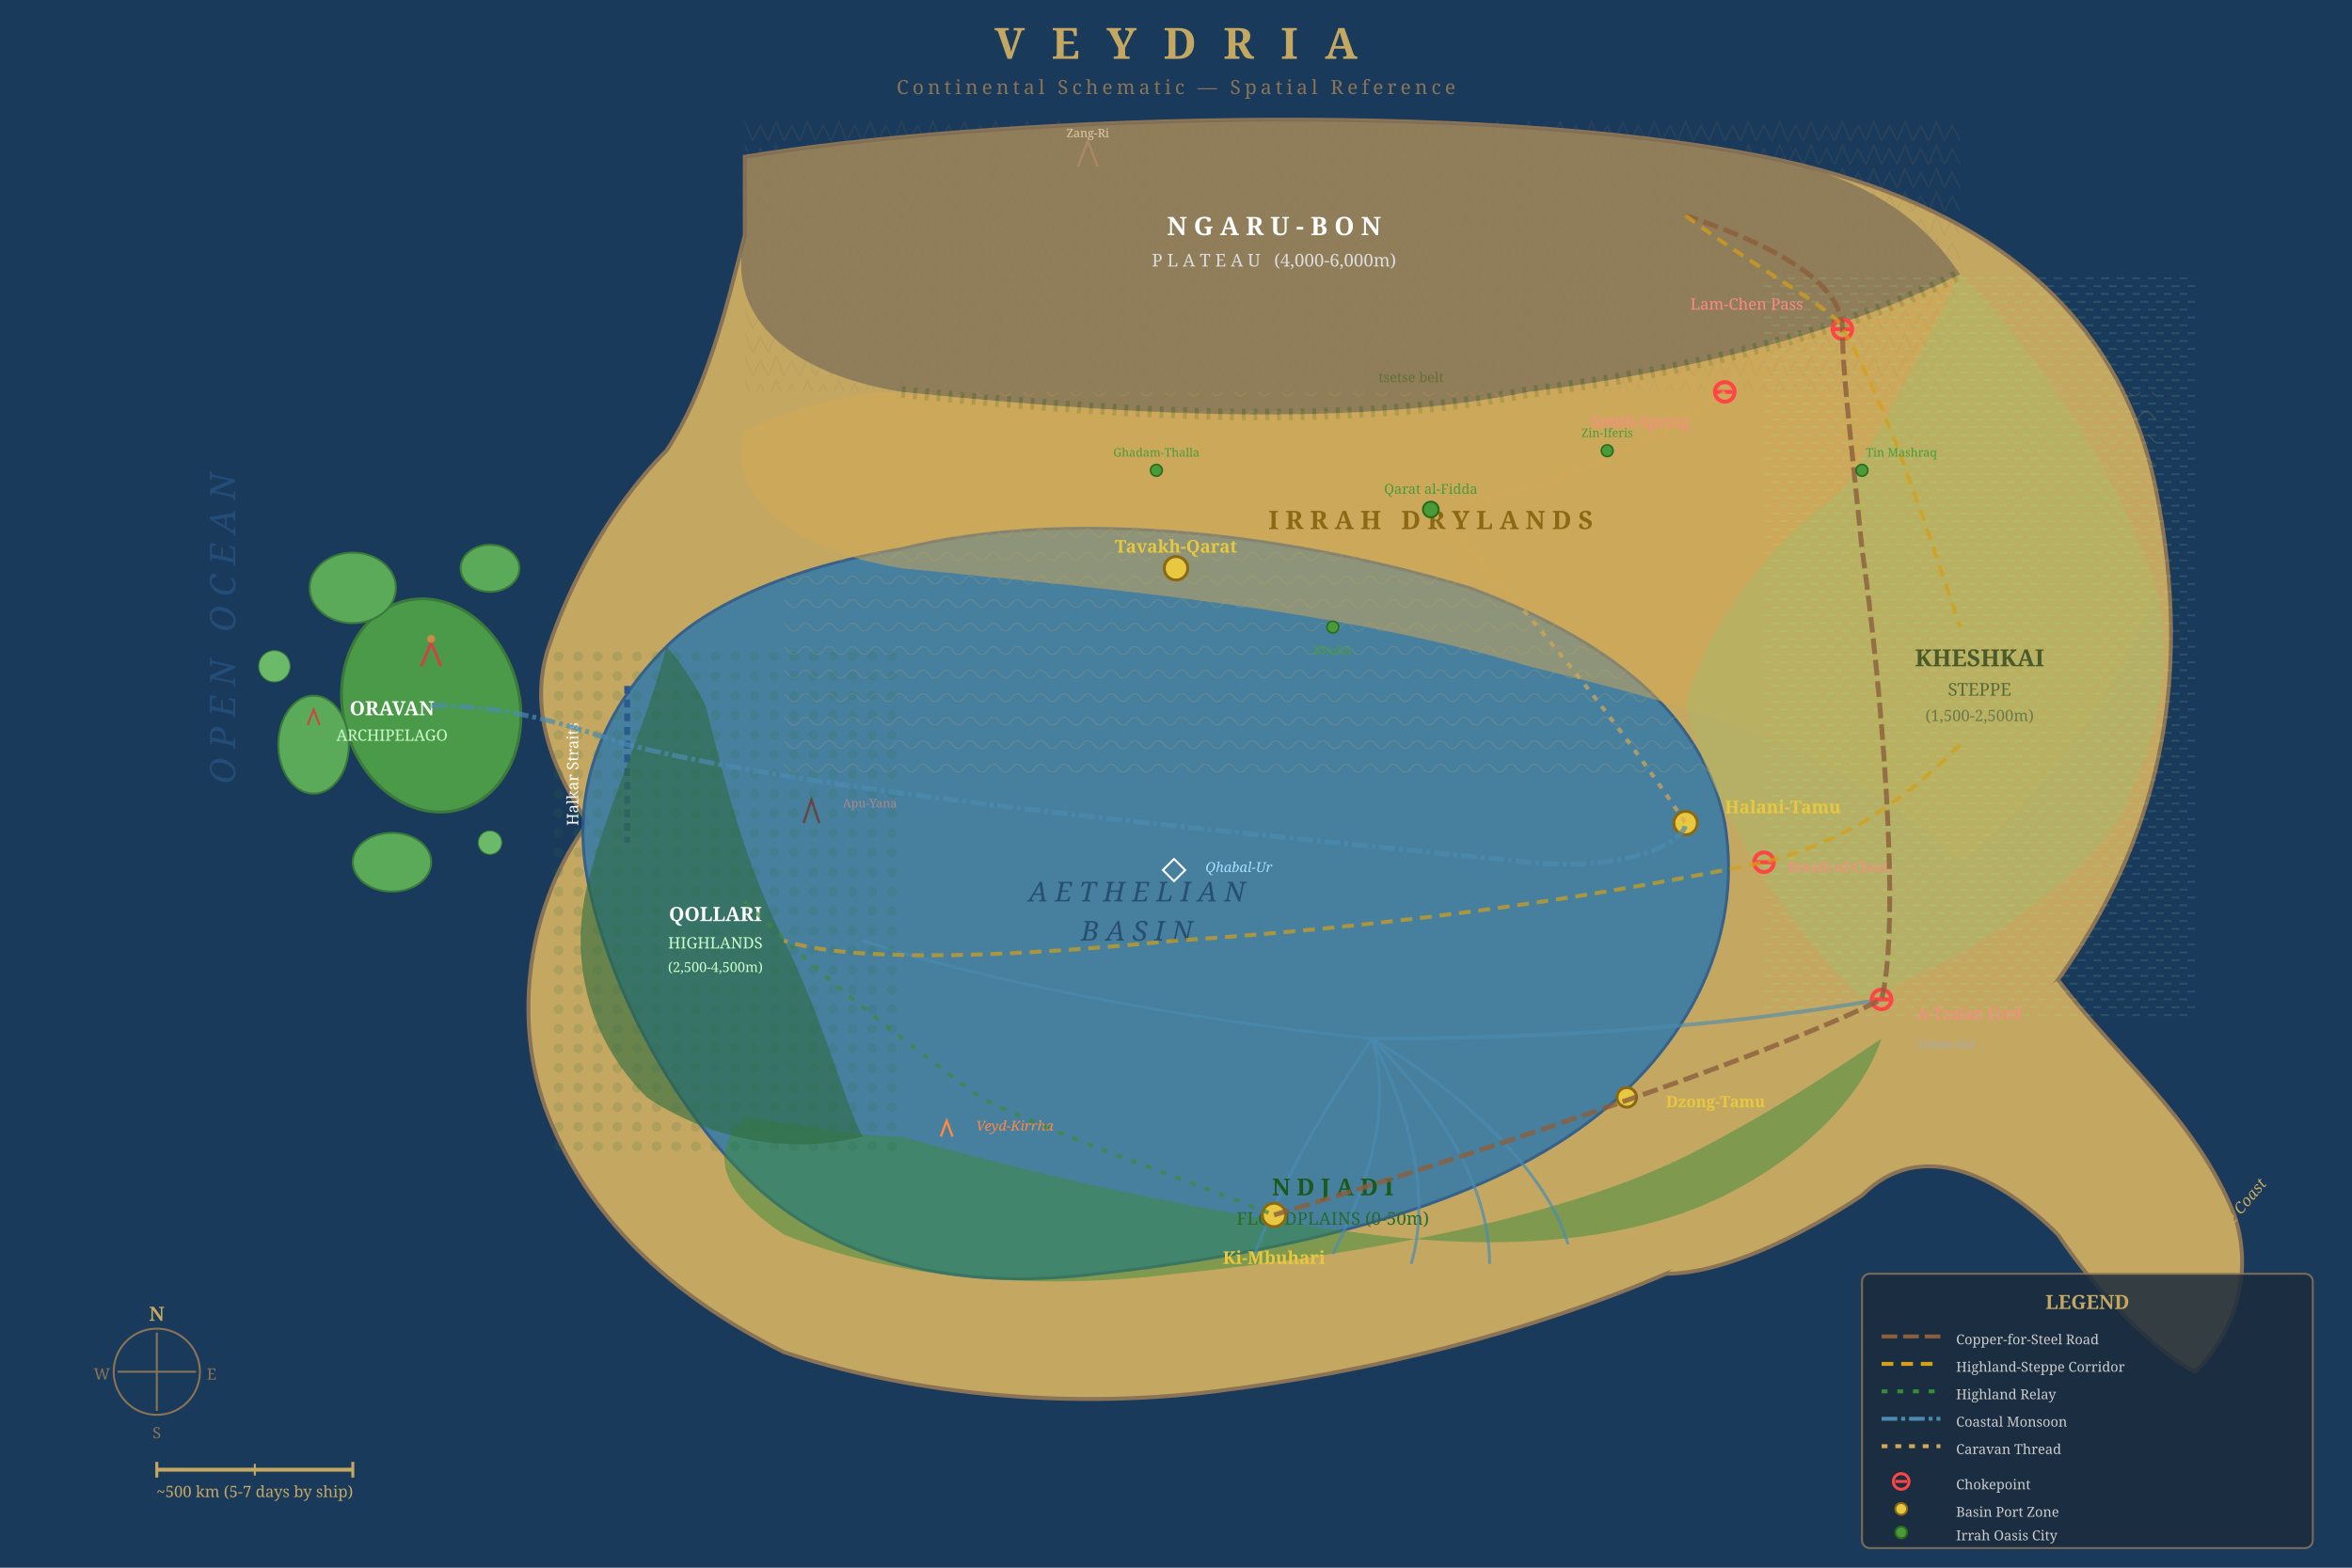
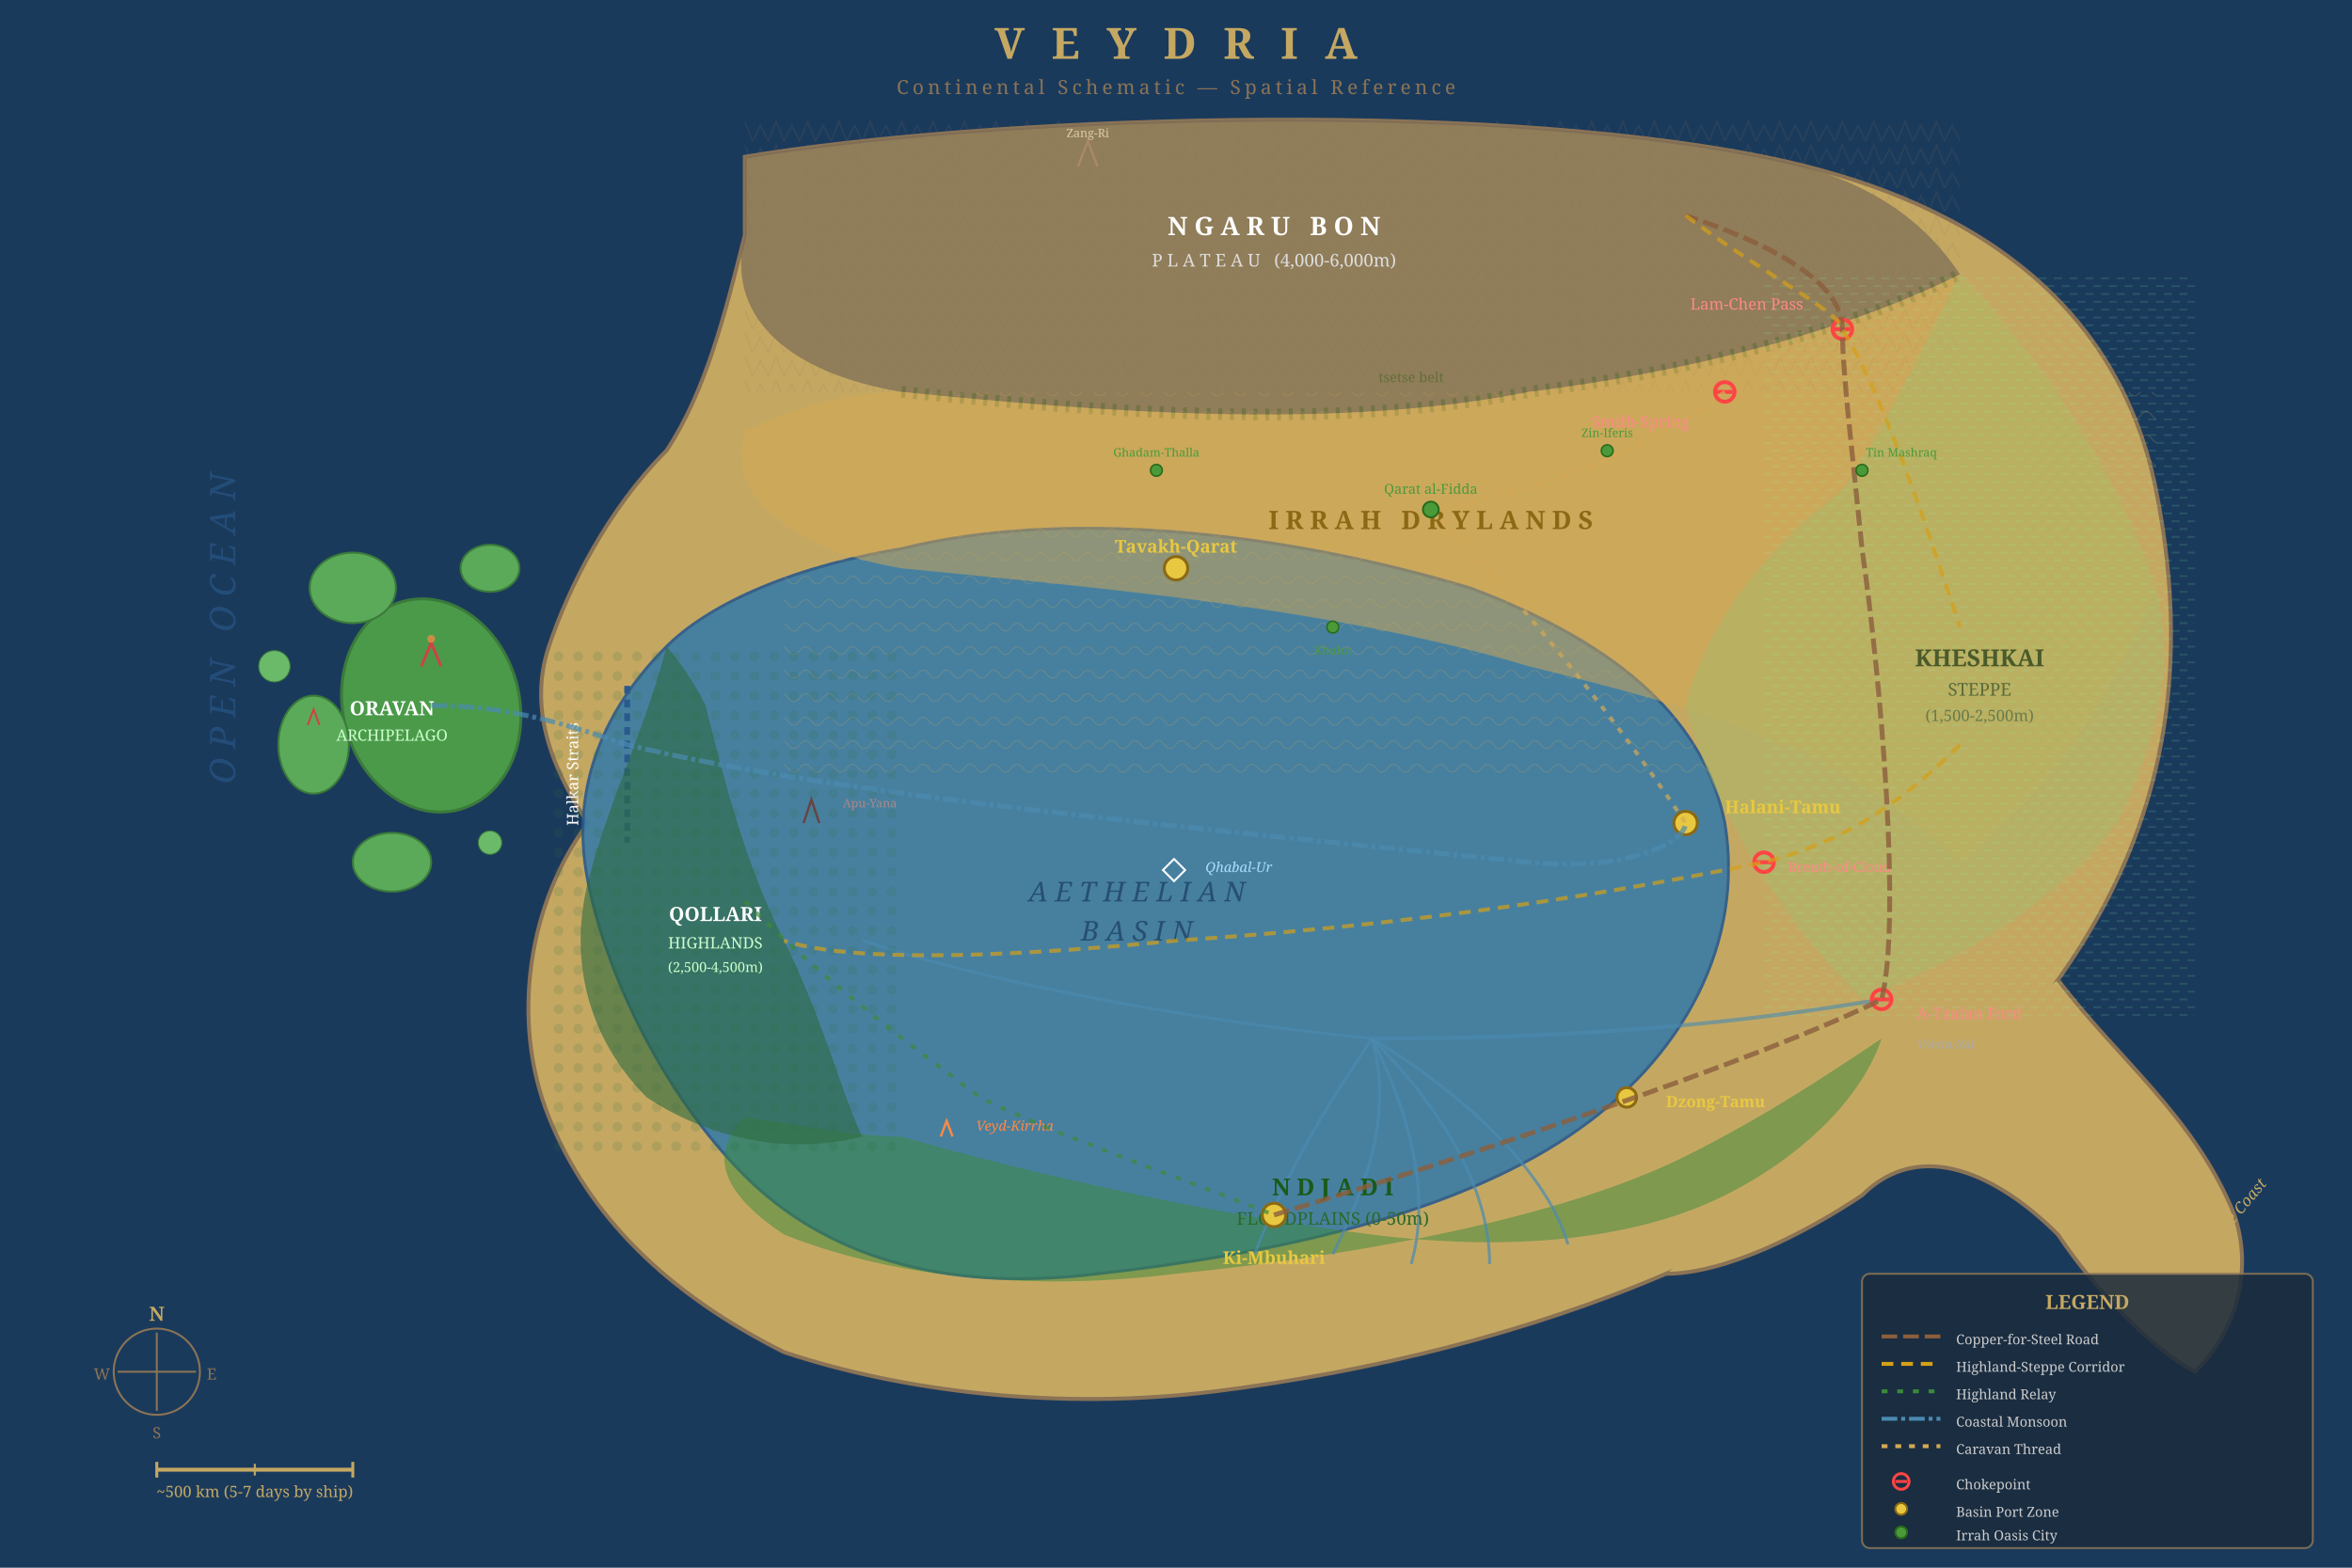
<svg xmlns="http://www.w3.org/2000/svg" viewBox="0 0 1200 800" width="1200" height="800">
  <defs>
    <pattern id="dunes" patternUnits="userSpaceOnUse" width="12" height="12">
      <path d="M0 8 Q3 4 6 8 Q9 12 12 8" fill="none" stroke="#d4a854" stroke-width="0.5" opacity="0.4" />
    </pattern>
    <pattern id="mountains" patternUnits="userSpaceOnUse" width="16" height="12">
      <path d="M0 12 L4 4 L8 12 M8 12 L12 2 L16 12" fill="none" stroke="#8b7355" stroke-width="0.7" opacity="0.3" />
    </pattern>
    <pattern id="steppe" patternUnits="userSpaceOnUse" width="8" height="8">
      <line x1="0" y1="6" x2="4" y2="6" stroke="#8fa" stroke-width="0.4" opacity="0.3" />
      <line x1="4" y1="2" x2="8" y2="2" stroke="#8fa" stroke-width="0.4" opacity="0.3" />
    </pattern>
    <pattern id="forest" patternUnits="userSpaceOnUse" width="10" height="10">
      <circle cx="5" cy="5" r="2.5" fill="#2d6b3f" opacity="0.15" />
    </pattern>
    <marker id="arrow" markerWidth="6" markerHeight="4" refX="5" refY="2" orient="auto">
      <path d="M0 0 L6 2 L0 4 Z" fill="#555" />
    </marker>
  </defs>
  <rect width="1200" height="800" fill="#1a3a5c" />
  <text x="120" y="400" fill="#2a5a8c" font-family="Georgia, serif" font-size="18" font-style="italic" opacity="0.6" transform="rotate(-90 120 400)">O P E N   O C E A N</text>
  <path d="     M 380 80     C 500 60, 750 50, 900 80     C 1000 100, 1080 150, 1100 250     C 1120 350, 1100 430, 1050 500     C 1000 570, 920 620, 850 650     C 780 680, 700 700, 620 710     C 540 720, 460 710, 400 690     C 340 660, 300 620, 280 570     C 260 520, 270 460, 300 420     C 280 390, 270 360, 280 330     C 290 300, 310 260, 340 230     C 360 200, 370 160, 380 120     Z   " fill="#c4a862" stroke="#8b7355" stroke-width="2" />
  <path d="     M 1050 500     C 1080 540, 1120 570, 1140 620     C 1150 650, 1140 680, 1120 700     C 1100 690, 1070 660, 1050 630     C 1020 600, 980 580, 950 610     C 920 630, 880 650, 850 650   " fill="#c4a862" stroke="#8b7355" stroke-width="2" />
  <path d="     M 340 330     C 360 310, 400 290, 460 280     C 540 260, 650 270, 750 300     C 830 330, 870 370, 880 420     C 890 480, 860 540, 800 580     C 740 620, 650 640, 560 650     C 480 660, 420 640, 380 600     C 340 560, 310 500, 300 450     C 290 400, 310 360, 340 330     Z   " fill="#3a7ca5" stroke="#2a5a8c" stroke-width="1.5" opacity="0.9" />
  <text x="580" y="460" fill="#1a3a5c" font-family="Georgia, serif" font-size="14" font-style="italic" text-anchor="middle" opacity="0.7">A E T H E L I A N</text>
  <text x="580" y="480" fill="#1a3a5c" font-family="Georgia, serif" font-size="14" font-style="italic" text-anchor="middle" opacity="0.7">B A S I N</text>
  <line x1="320" y1="350" x2="320" y2="430" stroke="#2a5a8c" stroke-width="3" stroke-dasharray="4,3" />
  <text x="295" y="395" fill="#fff" font-family="Georgia, serif" font-size="8" text-anchor="middle" transform="rotate(-90 295 395)">Halkar Straits</text>
  <path d="     M 380 80     C 500 60, 750 50, 900 80     C 950 90, 980 110, 1000 140     C 940 170, 860 190, 780 200     C 680 220, 560 210, 460 200     C 400 190, 370 160, 380 120     Z   " fill="#7a6b55" opacity="0.7" />
  <rect x="380" y="60" width="620" height="140" fill="url(#mountains)" opacity="0.5" />
-   <text x="650" y="120" fill="#fff" font-family="Georgia, serif" font-size="13" font-weight="bold" text-anchor="middle">N G A R U - B O N</text>
+   <text x="650" y="120" fill="#fff" font-family="Georgia, serif" font-size="13" font-weight="bold" text-anchor="middle">N G A R U   B O N</text>
  <text x="650" y="136" fill="#ddd" font-family="Georgia, serif" font-size="9" text-anchor="middle">P L A T E A U   (4,000-6,000m)</text>
  <path d="M 460 200 C 560 210, 680 220, 780 200 C 860 190, 940 170, 1000 140" fill="none" stroke="#556b2f" stroke-width="6" stroke-dasharray="2,4" opacity="0.5" />
  <text x="720" y="195" fill="#556b2f" font-family="Georgia, serif" font-size="7" text-anchor="middle" opacity="0.8">tsetse belt</text>
  <path d="     M 460 200     C 560 210, 680 220, 780 200     C 860 190, 940 170, 1000 140     C 1040 180, 1080 240, 1100 300     C 1080 350, 1050 400, 1000 440     C 940 380, 860 360, 780 340     C 680 310, 560 300, 460 290     C 400 280, 370 250, 380 220     C 400 210, 430 200, 460 200     Z   " fill="#d4a854" opacity="0.5" />
  <rect x="400" y="200" width="700" height="200" fill="url(#dunes)" opacity="0.6" />
  <text x="730" y="270" fill="#8b6914" font-family="Georgia, serif" font-size="13" font-weight="bold" text-anchor="middle">I R R A H   D R Y L A N D S</text>
  <path d="     M 1000 140     C 1040 180, 1080 240, 1100 300     C 1110 340, 1100 380, 1080 420     C 1050 460, 1000 490, 950 510     C 900 460, 870 400, 860 360     C 870 320, 900 280, 940 250     C 960 220, 980 180, 1000 140     Z   " fill="#a8b86a" opacity="0.5" />
  <rect x="900" y="140" width="220" height="380" fill="url(#steppe)" />
  <text x="1010" y="340" fill="#4a5a2a" font-family="Georgia, serif" font-size="12" font-weight="bold" text-anchor="middle">KHESHKAI</text>
  <text x="1010" y="355" fill="#5a6a3a" font-family="Georgia, serif" font-size="9" text-anchor="middle">STEPPE</text>
  <text x="1010" y="368" fill="#6a7a4a" font-family="Georgia, serif" font-size="8" text-anchor="middle">(1,500-2,500m)</text>
  <path d="     M 460 580     C 530 600, 620 620, 700 630     C 780 640, 840 630, 880 610     C 920 590, 950 560, 960 530     C 930 550, 900 570, 860 590     C 800 620, 700 640, 600 650     C 520 660, 450 650, 400 630     C 370 610, 360 590, 380 570     C 410 575, 440 580, 460 580     Z   " fill="#3a8a3a" opacity="0.5" />
  <path d="M 700 530 C 680 560, 660 590, 640 640" fill="none" stroke="#4a8ab0" stroke-width="1.5" opacity="0.7" />
  <path d="M 700 530 C 710 565, 700 600, 680 640" fill="none" stroke="#4a8ab0" stroke-width="1.5" opacity="0.7" />
  <path d="M 700 530 C 720 570, 730 610, 720 645" fill="none" stroke="#4a8ab0" stroke-width="1.5" opacity="0.7" />
  <path d="M 700 530 C 740 570, 760 610, 760 645" fill="none" stroke="#4a8ab0" stroke-width="1.5" opacity="0.7" />
  <path d="M 700 530 C 750 560, 790 600, 800 635" fill="none" stroke="#4a8ab0" stroke-width="1.5" opacity="0.7" />
  <path d="M 960 510 C 900 520, 820 530, 700 530" fill="none" stroke="#4a8ab0" stroke-width="2" opacity="0.6" />
  <path d="M 440 480 C 500 500, 600 520, 700 530" fill="none" stroke="#4a8ab0" stroke-width="1.5" opacity="0.6" />
  <text x="680" y="610" fill="#1a5a1a" font-family="Georgia, serif" font-size="12" font-weight="bold" text-anchor="middle">N D J A D I</text>
  <text x="680" y="625" fill="#2a6a2a" font-family="Georgia, serif" font-size="9" text-anchor="middle">FLOODPLAINS (0-50m)</text>
  <path d="     M 340 330     C 330 370, 310 410, 300 450     C 290 490, 300 530, 330 560     C 360 580, 400 590, 440 580     C 430 560, 420 520, 400 480     C 380 440, 370 400, 360 360     C 350 340, 340 330, 340 330     Z   " fill="#2d6b3f" opacity="0.6" />
  <rect x="280" y="330" width="180" height="260" fill="url(#forest)" />
  <text x="365" y="470" fill="#fff" font-family="Georgia, serif" font-size="10" font-weight="bold" text-anchor="middle">QOLLARI</text>
  <text x="365" y="484" fill="#cfc" font-family="Georgia, serif" font-size="8" text-anchor="middle">HIGHLANDS</text>
  <text x="365" y="496" fill="#cfc" font-family="Georgia, serif" font-size="7" text-anchor="middle">(2,500-4,500m)</text>
  <ellipse cx="220" cy="360" rx="45" ry="55" fill="#4a9a4a" stroke="#3a7a3a" stroke-width="1.5" transform="rotate(-15 220 360)" />
  <ellipse cx="180" cy="300" rx="22" ry="18" fill="#5aaa5a" stroke="#3a7a3a" stroke-width="1" />
  <ellipse cx="160" cy="380" rx="18" ry="25" fill="#5aaa5a" stroke="#3a7a3a" stroke-width="1" />
  <ellipse cx="200" cy="440" rx="20" ry="15" fill="#5aaa5a" stroke="#3a7a3a" stroke-width="1" />
  <ellipse cx="250" cy="290" rx="15" ry="12" fill="#5aaa5a" stroke="#3a7a3a" stroke-width="1" />
  <circle cx="140" cy="340" r="8" fill="#6aba6a" stroke="#3a7a3a" stroke-width="0.5" />
  <circle cx="250" cy="430" r="6" fill="#6aba6a" stroke="#3a7a3a" stroke-width="0.5" />
  <text x="200" y="365" fill="#fff" font-family="Georgia, serif" font-size="10" font-weight="bold" text-anchor="middle">ORAVAN</text>
  <text x="200" y="378" fill="#cfc" font-family="Georgia, serif" font-size="8" text-anchor="middle">ARCHIPELAGO</text>
  <path d="M 215 340 L 220 328 L 225 340" fill="none" stroke="#c44" stroke-width="1.5" />
  <circle cx="220" cy="326" r="2" fill="#f84" opacity="0.7" />
  <path d="M 157 370 L 160 362 L 163 370" fill="none" stroke="#c44" stroke-width="1" />
  <circle cx="650" cy="620" r="6" fill="#e8c840" stroke="#8b6914" stroke-width="1.5" />
  <text x="650" y="645" fill="#e8c840" font-family="Georgia, serif" font-size="9" font-weight="bold" text-anchor="middle">Ki-Mbuhari</text>
  <circle cx="600" cy="290" r="6" fill="#e8c840" stroke="#8b6914" stroke-width="1.5" />
  <text x="600" y="282" fill="#e8c840" font-family="Georgia, serif" font-size="9" font-weight="bold" text-anchor="middle">Tavakh-Qarat</text>
  <circle cx="860" cy="420" r="6" fill="#e8c840" stroke="#8b6914" stroke-width="1.5" />
  <text x="880" y="415" fill="#e8c840" font-family="Georgia, serif" font-size="9" font-weight="bold" text-anchor="start">Halani-Tamu</text>
  <circle cx="830" cy="560" r="5" fill="#e8c840" stroke="#8b6914" stroke-width="1.5" />
  <text x="850" y="565" fill="#e8c840" font-family="Georgia, serif" font-size="8" font-weight="bold" text-anchor="start">Dzong-Tamu</text>
  <rect x="595" y="440" width="8" height="8" fill="none" stroke="#fff" stroke-width="1" transform="rotate(45 599 444)" />
  <text x="615" y="445" fill="#adf" font-family="Georgia, serif" font-size="7" font-style="italic">Qhabal-Ur</text>
  <path d="M 480 580 L 483 572 L 486 580" fill="none" stroke="#f84" stroke-width="1.2" />
  <text x="498" y="577" fill="#f84" font-family="Georgia, serif" font-size="7" font-style="italic">Veyd-Kirrha</text>
  <circle cx="940" cy="168" r="5" fill="none" stroke="#f44" stroke-width="2" />
  <line x1="936" y1="168" x2="944" y2="168" stroke="#f44" stroke-width="2" />
  <text x="920" y="158" fill="#f88" font-family="Georgia, serif" font-size="8" text-anchor="end">Lam-Chen Pass</text>
  <circle cx="960" cy="510" r="5" fill="none" stroke="#f44" stroke-width="2" />
  <line x1="956" y1="510" x2="964" y2="510" stroke="#f44" stroke-width="2" />
  <text x="978" y="520" fill="#f88" font-family="Georgia, serif" font-size="8">A-Tzalan Ford</text>
  <circle cx="880" cy="200" r="5" fill="none" stroke="#f44" stroke-width="2" />
  <line x1="876" y1="200" x2="884" y2="200" stroke="#f44" stroke-width="2" />
  <text x="862" y="218" fill="#f88" font-family="Georgia, serif" font-size="8" text-anchor="end">Smith-Spring</text>
  <circle cx="900" cy="440" r="5" fill="none" stroke="#f44" stroke-width="2" />
  <line x1="896" y1="440" x2="904" y2="440" stroke="#f44" stroke-width="2" />
  <text x="912" y="445" fill="#f88" font-family="Georgia, serif" font-size="7">Breath-of-Cloud</text>
  <path d="M 650 620 C 750 590, 900 540, 960 510 C 970 470, 960 350, 950 280 C 945 230, 940 190, 940 168 C 940 150, 920 130, 860 110" fill="none" stroke="#8b5e3c" stroke-width="2.5" stroke-dasharray="8,3" opacity="0.8" />
  <path d="M 860 110 C 900 140, 940 160, 940 168 C 960 200, 980 260, 1000 320" fill="none" stroke="#d4a017" stroke-width="2" stroke-dasharray="6,4" opacity="0.7" />
  <path d="M 1000 380 C 970 410, 940 430, 900 440 C 850 450, 750 470, 600 480 C 500 490, 430 490, 400 480" fill="none" stroke="#d4a017" stroke-width="2" stroke-dasharray="6,4" opacity="0.7" />
  <path d="M 380 460 C 420 500, 460 530, 500 560 C 540 580, 600 600, 650 620" fill="none" stroke="#3a8a3a" stroke-width="2" stroke-dasharray="3,5" opacity="0.7" />
  <path d="M 220 360 C 260 360, 290 370, 320 380 C 360 390, 420 400, 500 410 C 580 420, 680 430, 780 440 C 830 445, 860 430, 860 420" fill="none" stroke="#4a8ab0" stroke-width="2.5" stroke-dasharray="8,2,2,2" opacity="0.7" />
  <path d="M 880 200 C 840 230, 790 250, 730 260" fill="none" stroke="#d4a854" stroke-width="2" stroke-dasharray="3,4" opacity="0.7" />
  <path d="M 730 260 C 770 300, 820 360, 860 420" fill="none" stroke="#d4a854" stroke-width="2" stroke-dasharray="3,4" opacity="0.7" />
  <circle cx="730" cy="260" r="4" fill="#4a9a3a" stroke="#2a6a1a" stroke-width="1" />
  <text x="730" y="252" fill="#4a9a3a" font-family="Georgia, serif" font-size="7" text-anchor="middle">Qarat al-Fidda</text>
  <circle cx="590" cy="240" r="3" fill="#4a9a3a" stroke="#2a6a1a" stroke-width="0.8" />
  <text x="590" y="233" fill="#4a9a3a" font-family="Georgia, serif" font-size="6" text-anchor="middle">Ghadam-Thalla</text>
  <circle cx="950" cy="240" r="3" fill="#4a9a3a" stroke="#2a6a1a" stroke-width="0.8" />
  <text x="952" y="233" fill="#4a9a3a" font-family="Georgia, serif" font-size="6" text-anchor="start">Tin Mashraq</text>
  <circle cx="680" cy="320" r="3" fill="#4a9a3a" stroke="#2a6a1a" stroke-width="0.8" />
  <text x="680" y="334" fill="#4a9a3a" font-family="Georgia, serif" font-size="6" text-anchor="middle">Khulut</text>
  <circle cx="820" cy="230" r="3" fill="#4a9a3a" stroke="#2a6a1a" stroke-width="0.8" />
  <text x="820" y="223" fill="#4a9a3a" font-family="Georgia, serif" font-size="6" text-anchor="middle">Zin-Iferis</text>
  <path d="M 550 85 L 555 72 L 560 85" fill="none" stroke="#a86" stroke-width="1.2" />
  <text x="555" y="70" fill="#dca" font-family="Georgia, serif" font-size="6" text-anchor="middle">Zang-Ri</text>
  <path d="M 410 420 L 414 408 L 418 420" fill="none" stroke="#644" stroke-width="1.2" />
  <text x="430" y="412" fill="#a88" font-family="Georgia, serif" font-size="6">Apu-Yana</text>
  <text x="978" y="535" fill="#aaa" font-family="Georgia, serif" font-size="6" font-style="italic">Volata-Xal</text>
  <text x="1110" y="660" fill="#c4a862" font-family="Georgia, serif" font-size="8" font-style="italic" transform="rotate(-50 1110 660)">Frankincense Coast</text>
  <g transform="translate(80, 700)">
    <circle cx="0" cy="0" r="22" fill="none" stroke="#8b7355" stroke-width="1" />
    <line x1="0" y1="-20" x2="0" y2="20" stroke="#8b7355" stroke-width="1" />
    <line x1="-20" y1="0" x2="20" y2="0" stroke="#8b7355" stroke-width="1" />
    <text x="0" y="-26" fill="#c4a862" font-family="Georgia, serif" font-size="10" font-weight="bold" text-anchor="middle">N</text>
    <text x="0" y="34" fill="#8b7355" font-family="Georgia, serif" font-size="8" text-anchor="middle">S</text>
    <text x="28" y="4" fill="#8b7355" font-family="Georgia, serif" font-size="8" text-anchor="middle">E</text>
    <text x="-28" y="4" fill="#8b7355" font-family="Georgia, serif" font-size="8" text-anchor="middle">W</text>
  </g>
  <g transform="translate(80, 750)">
    <line x1="0" y1="0" x2="100" y2="0" stroke="#c4a862" stroke-width="2" />
    <line x1="0" y1="-4" x2="0" y2="4" stroke="#c4a862" stroke-width="1.5" />
    <line x1="50" y1="-3" x2="50" y2="3" stroke="#c4a862" stroke-width="1" />
    <line x1="100" y1="-4" x2="100" y2="4" stroke="#c4a862" stroke-width="1.5" />
    <text x="50" y="14" fill="#c4a862" font-family="Georgia, serif" font-size="8" text-anchor="middle">~500 km (5-7 days by ship)</text>
  </g>
  <g transform="translate(950, 650)">
    <rect x="0" y="0" width="230" height="140" rx="4" fill="#1a2a3c" opacity="0.85" stroke="#8b7355" stroke-width="1" />
    <text x="115" y="18" fill="#c4a862" font-family="Georgia, serif" font-size="10" font-weight="bold" text-anchor="middle">LEGEND</text>
    <line x1="10" y1="32" x2="40" y2="32" stroke="#8b5e3c" stroke-width="2" stroke-dasharray="8,3" />
    <text x="48" y="36" fill="#ccc" font-family="Georgia, serif" font-size="7">Copper-for-Steel Road</text>
    <line x1="10" y1="46" x2="40" y2="46" stroke="#d4a017" stroke-width="2" stroke-dasharray="6,4" />
    <text x="48" y="50" fill="#ccc" font-family="Georgia, serif" font-size="7">Highland-Steppe Corridor</text>
    <line x1="10" y1="60" x2="40" y2="60" stroke="#3a8a3a" stroke-width="2" stroke-dasharray="3,5" />
    <text x="48" y="64" fill="#ccc" font-family="Georgia, serif" font-size="7">Highland Relay</text>
    <line x1="10" y1="74" x2="40" y2="74" stroke="#4a8ab0" stroke-width="2" stroke-dasharray="8,2,2,2" />
    <text x="48" y="78" fill="#ccc" font-family="Georgia, serif" font-size="7">Coastal Monsoon</text>
    <line x1="10" y1="88" x2="40" y2="88" stroke="#d4a854" stroke-width="2" stroke-dasharray="3,4" />
    <text x="48" y="92" fill="#ccc" font-family="Georgia, serif" font-size="7">Caravan Thread</text>
    <circle cx="20" cy="106" r="4" fill="none" stroke="#f44" stroke-width="1.5" />
    <line x1="17" y1="106" x2="23" y2="106" stroke="#f44" stroke-width="1.5" />
    <text x="48" y="110" fill="#ccc" font-family="Georgia, serif" font-size="7">Chokepoint</text>
    <circle cx="20" cy="120" r="3" fill="#e8c840" stroke="#8b6914" stroke-width="1" />
    <text x="48" y="124" fill="#ccc" font-family="Georgia, serif" font-size="7">Basin Port Zone</text>
    <circle cx="20" cy="132" r="3" fill="#4a9a3a" stroke="#2a6a1a" stroke-width="1" />
    <text x="48" y="136" fill="#ccc" font-family="Georgia, serif" font-size="7">Irrah Oasis City</text>
  </g>
  <text x="600" y="30" fill="#c4a862" font-family="Georgia, serif" font-size="22" font-weight="bold" text-anchor="middle" letter-spacing="4">V E Y D R I A</text>
  <text x="600" y="48" fill="#8b7355" font-family="Georgia, serif" font-size="10" text-anchor="middle" letter-spacing="2">Continental Schematic — Spatial Reference</text>
</svg>
